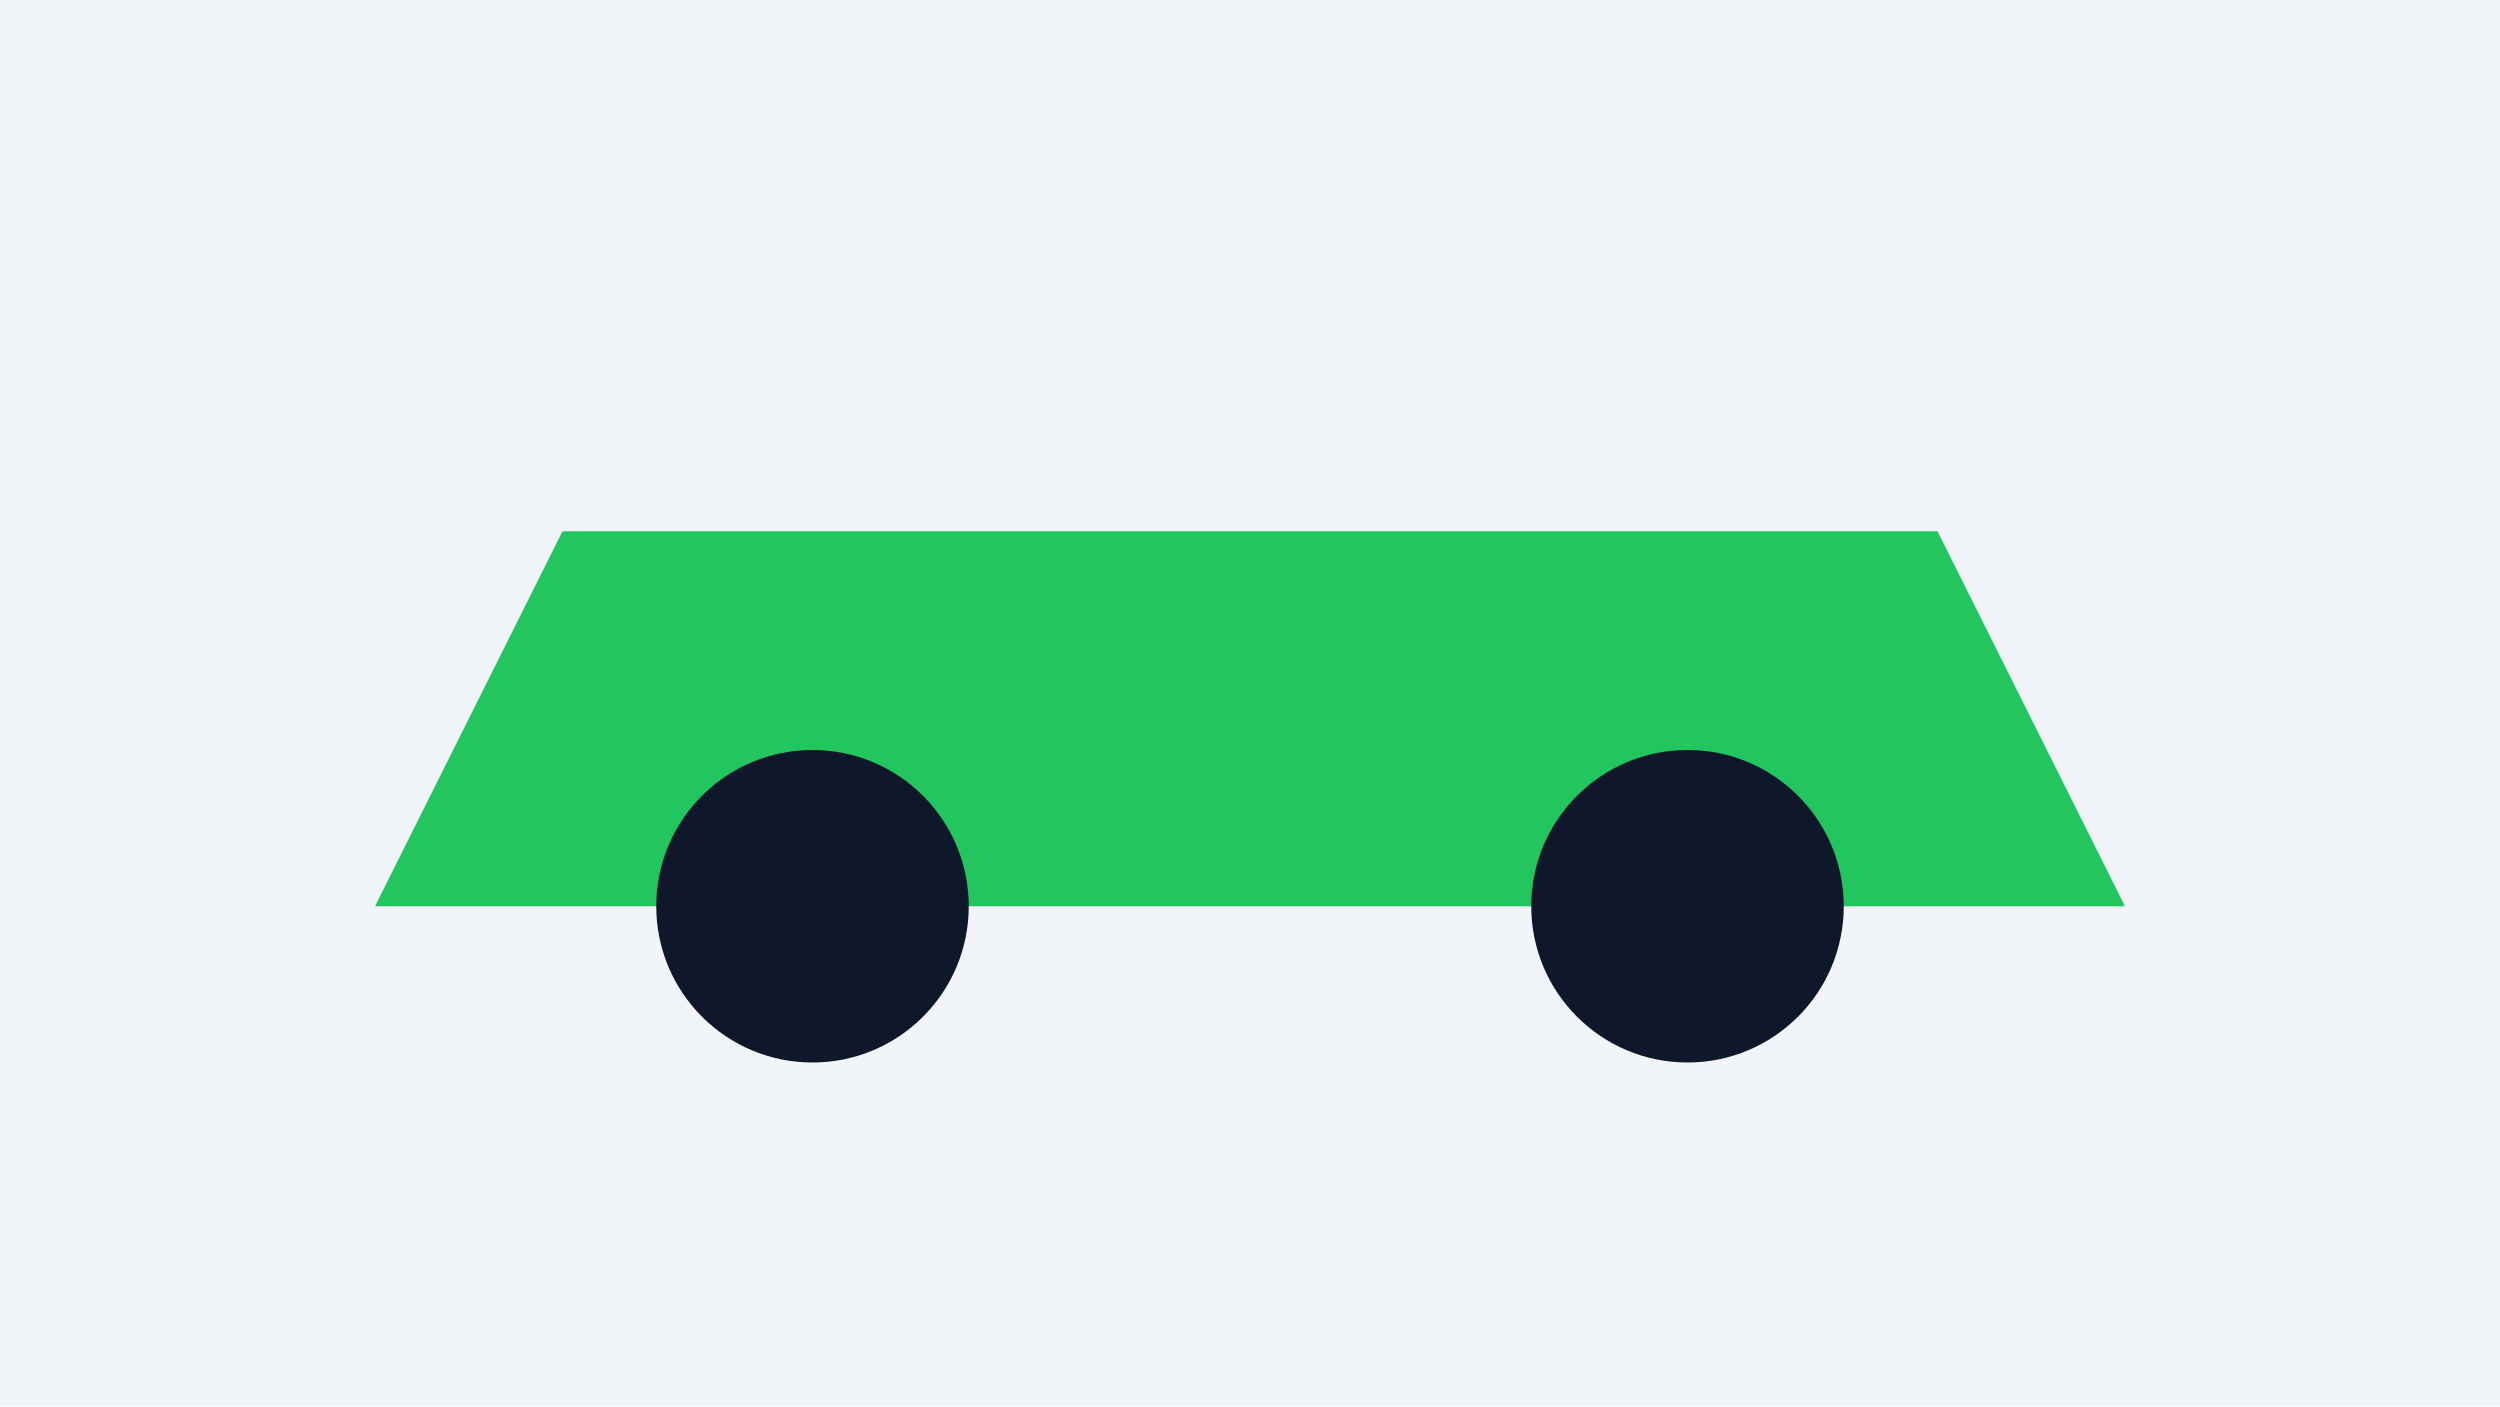
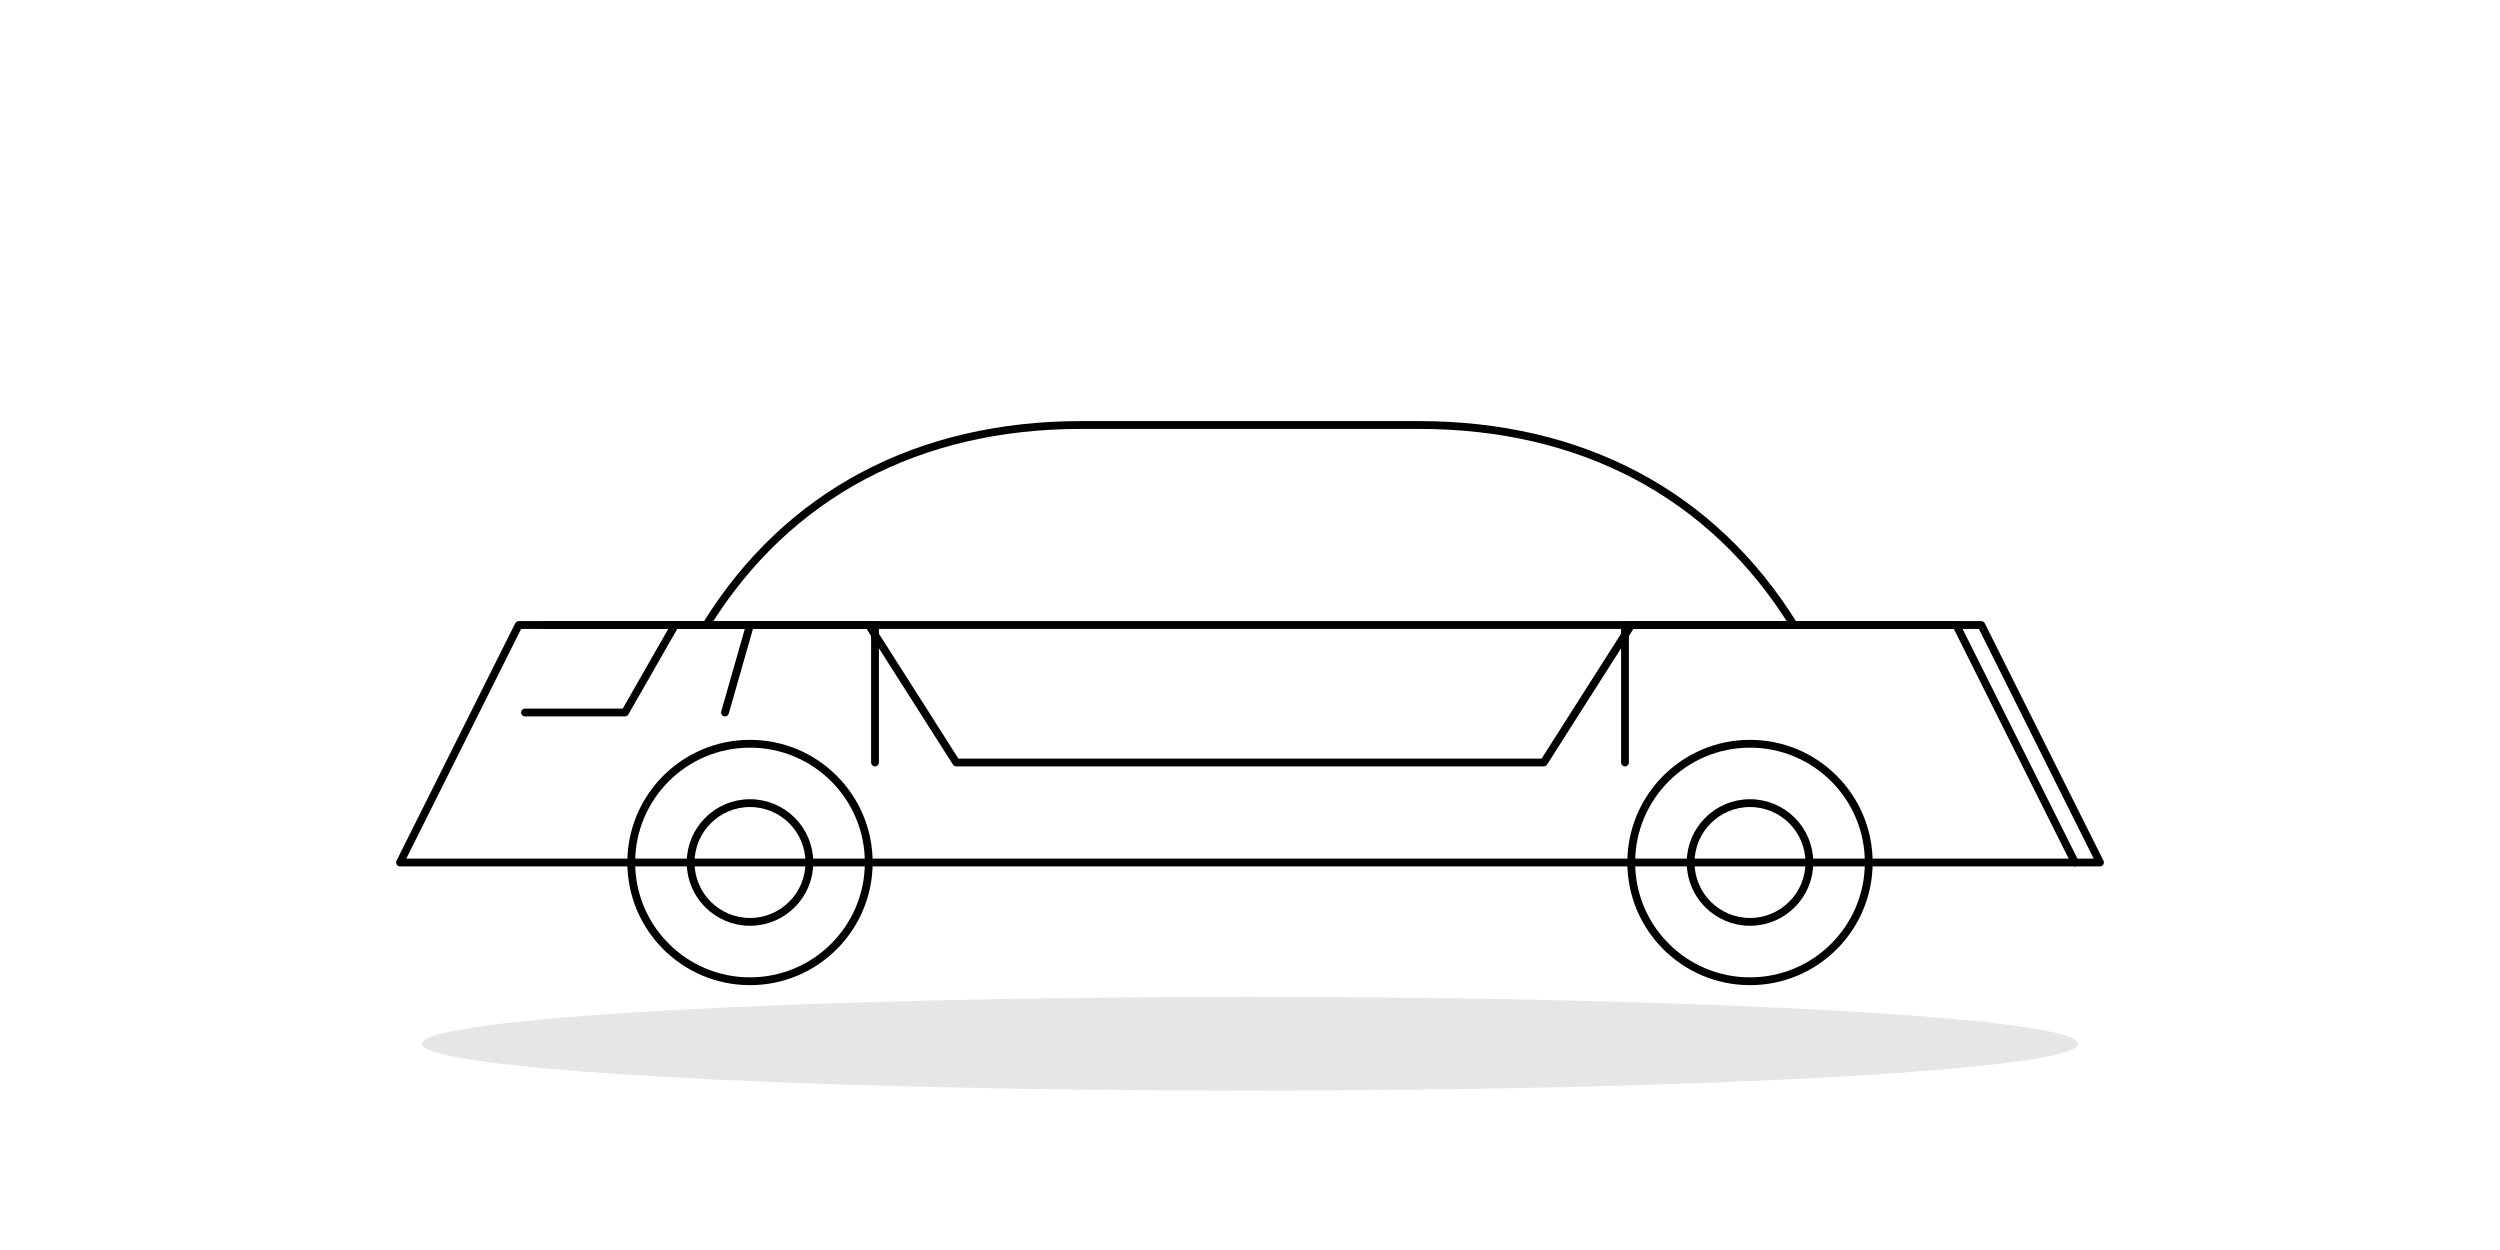
- <svg xmlns="http://www.w3.org/2000/svg" viewBox="0 0 640 360" role="img" aria-label="Auto Yard vehicle illustration">
-   <rect width="640" height="360" fill="#f1f5f9" />
-   <path d="M96 232h448l-48-96H144l-48 96z" fill="#22c55e" />
-   <circle cx="208" cy="232" r="40" fill="#0f172a" />
-   <circle cx="432" cy="232" r="40" fill="#0f172a" />
+ <svg xmlns="http://www.w3.org/2000/svg" viewBox="0 0 800 400" fill="none" stroke="currentColor" stroke-width="2.5" stroke-linecap="round" stroke-linejoin="round" role="img" aria-hidden="true">
+   <ellipse cx="400" cy="334" rx="265" ry="15" fill="currentColor" opacity="0.1" stroke="none" />
+   <path d="M128 276h544l-38-76H166l-38 76z" />
+   <path d="M174 200h104l28 44h188l28-44h104l38 76" />
+   <path d="M226 200c26-42 68-64 120-64h108c52 0 94 22 120 64" />
+   <path d="M280 200v44M520 200v44" />
+   <path d="M168 228h32l16-28h24l-8 28" />
+   <circle cx="240" cy="276" r="38" />
+   <circle cx="240" cy="276" r="19" />
+   <circle cx="560" cy="276" r="38" />
+   <circle cx="560" cy="276" r="19" />
</svg>
